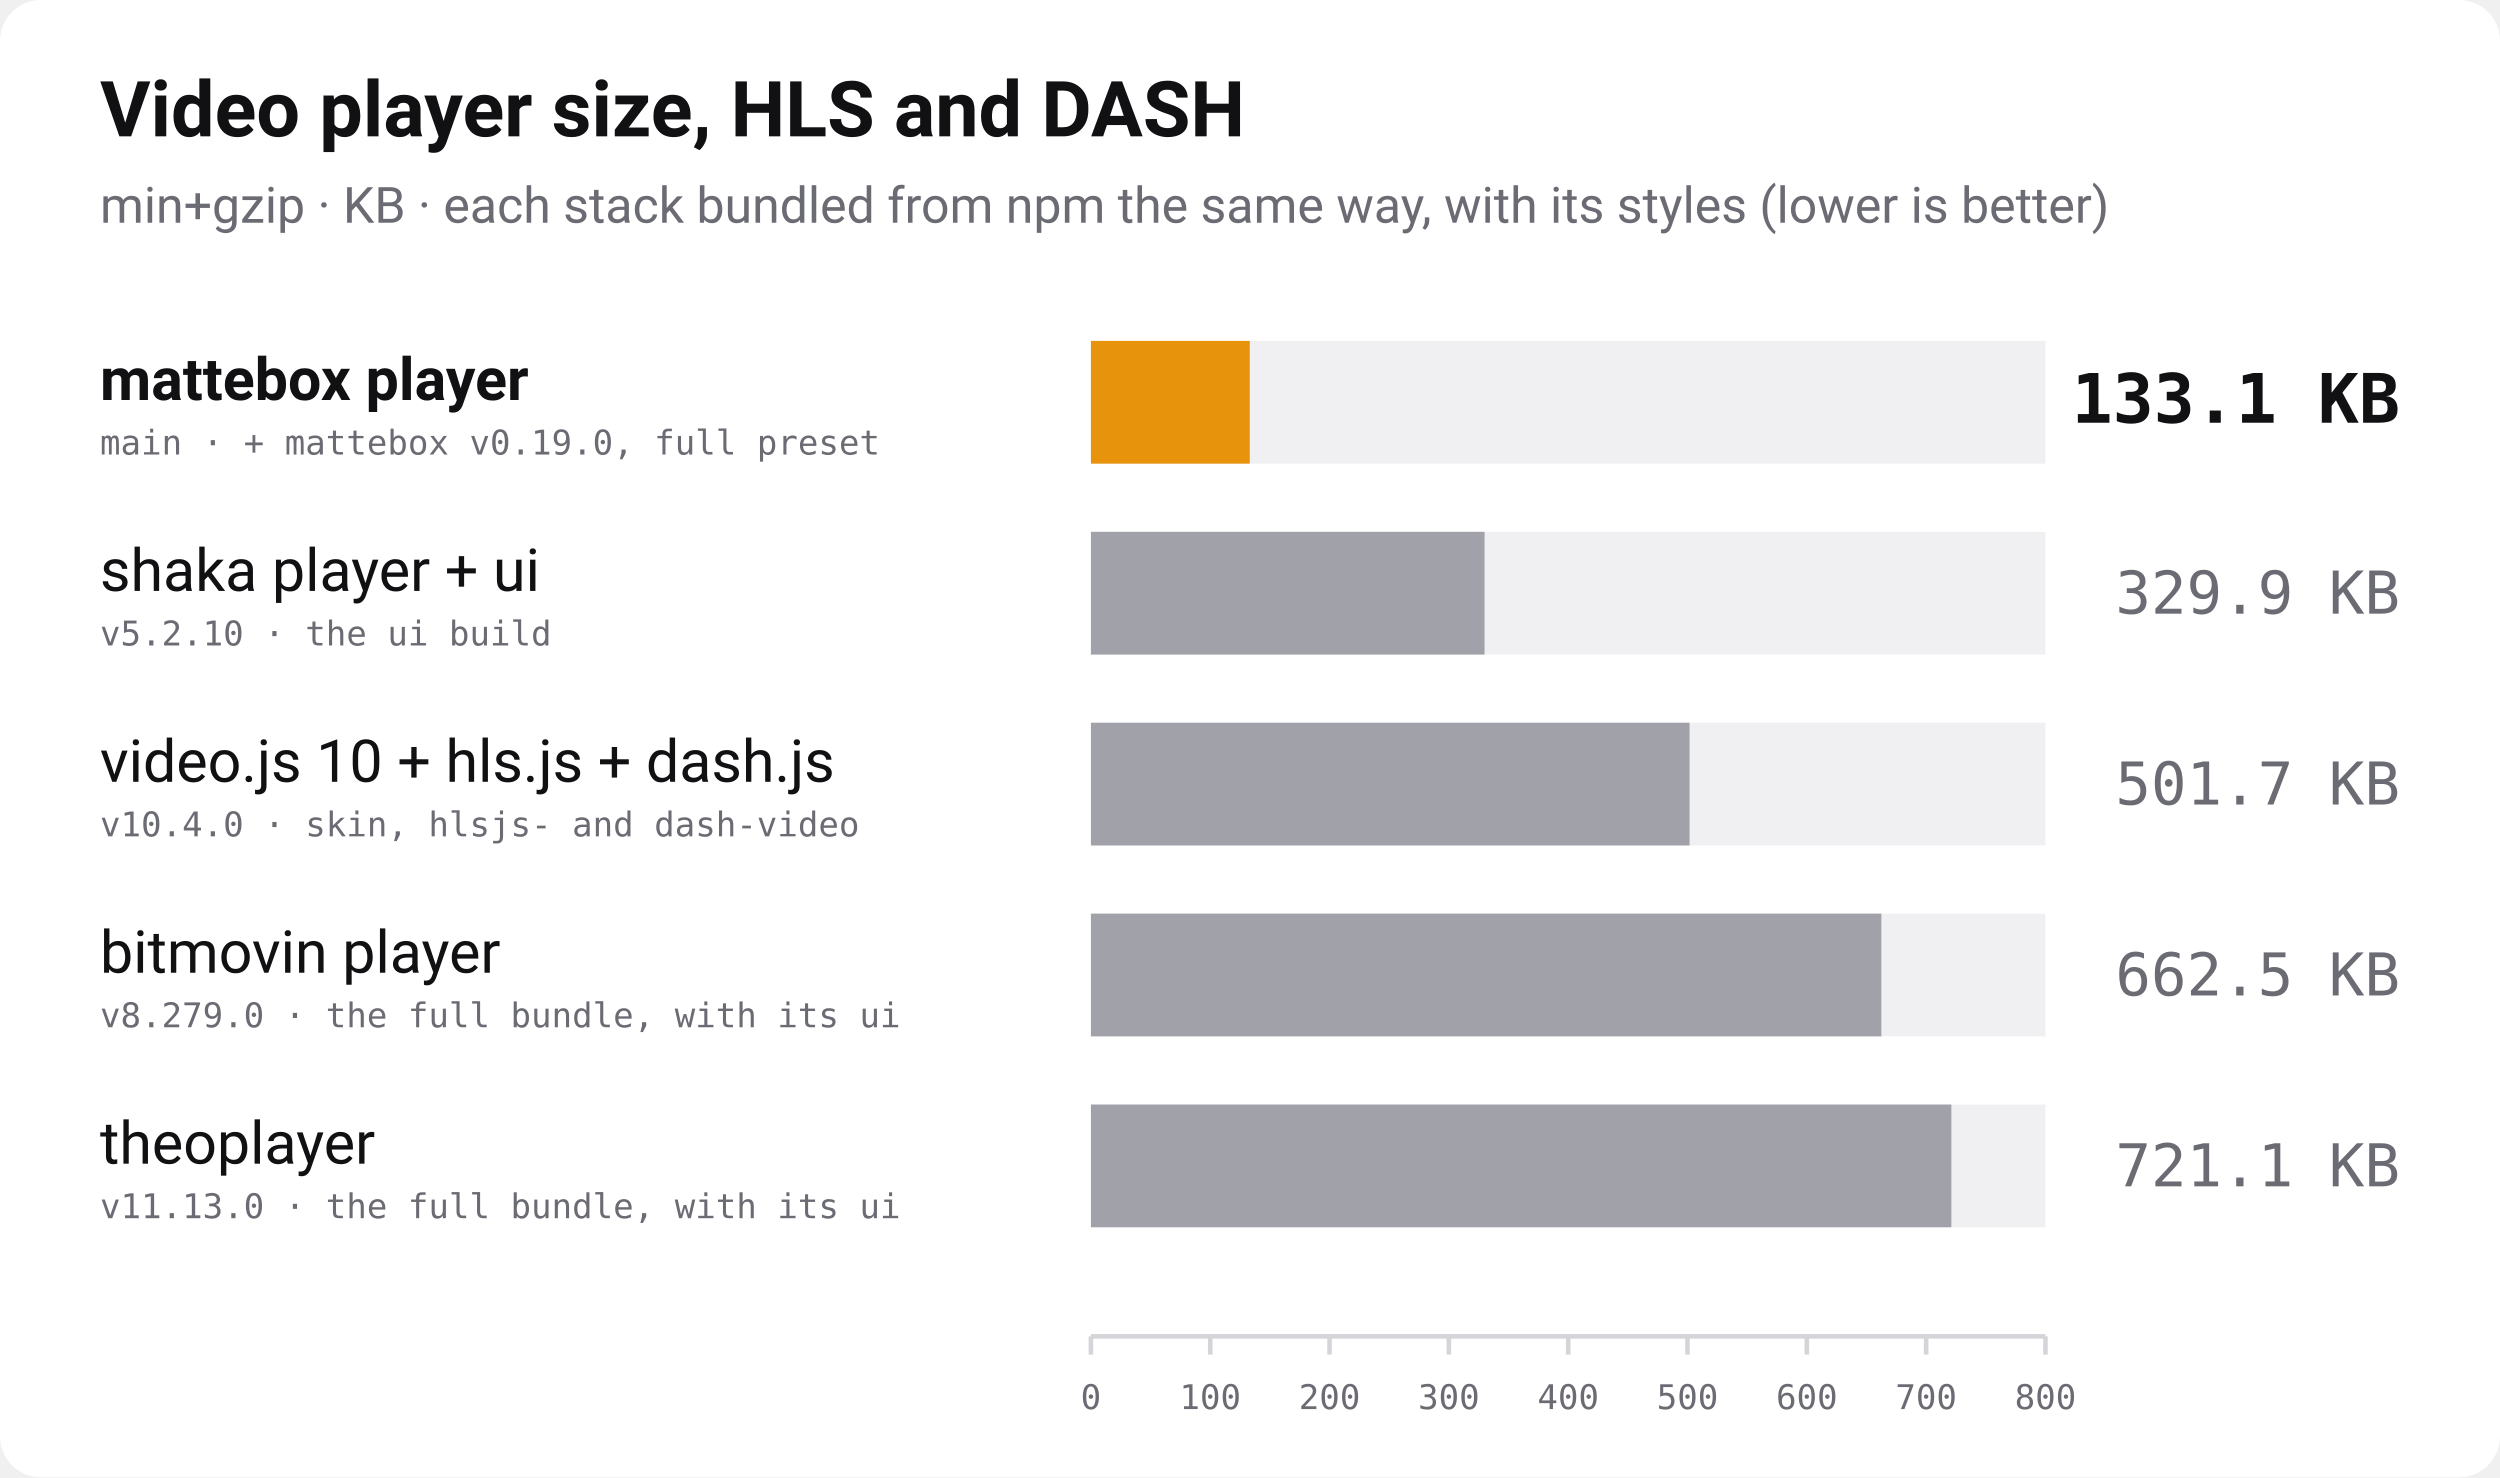
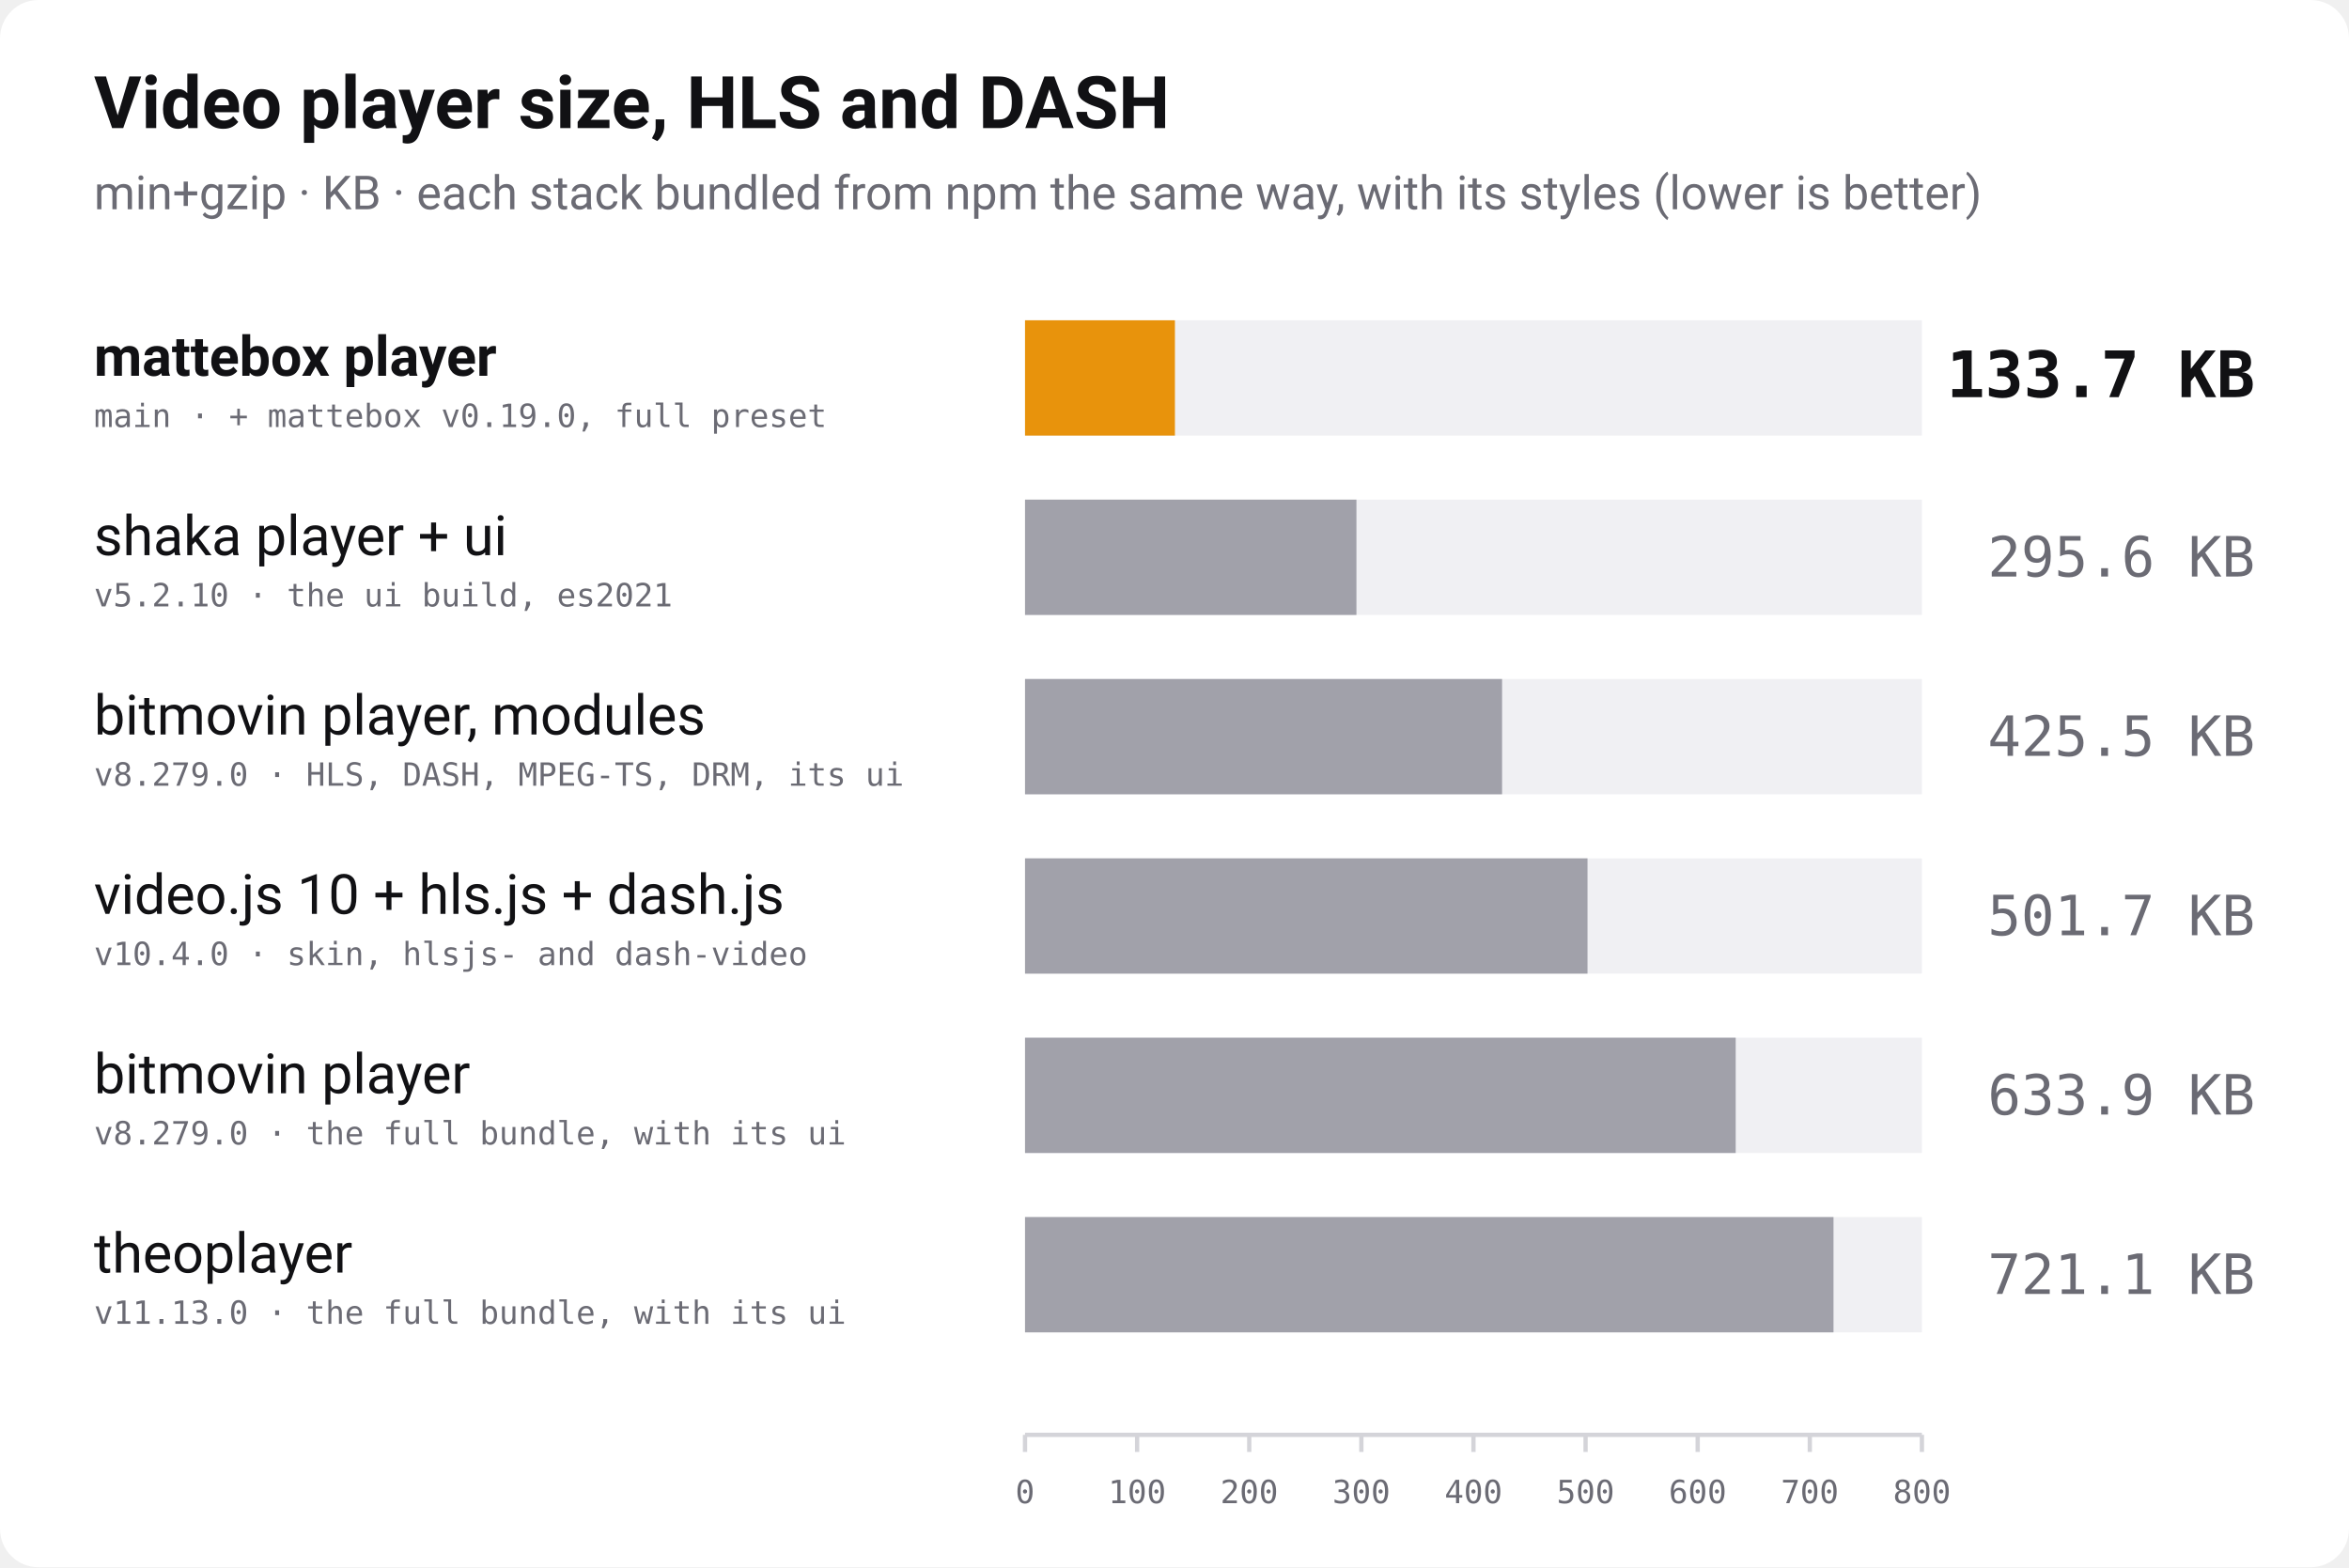
- <svg xmlns="http://www.w3.org/2000/svg" width="1100" height="650" viewBox="0 0 1100 650" role="img" aria-label="Bundle size of video players with HLS and DASH playback, min+gzip, lower is better">
-   <rect width="1100" height="650" rx="18" fill="#ffffff" />
+ <svg xmlns="http://www.w3.org/2000/svg" width="1100" height="734" viewBox="0 0 1100 734" role="img" aria-label="Bundle size of video players with HLS and DASH playback, min+gzip, lower is better">
+   <rect width="1100" height="734" rx="18" fill="#ffffff" />
  <text x="44" y="60" font-family="-apple-system, 'Segoe UI', Roboto, Helvetica, Arial, sans-serif" font-size="34" font-weight="700" fill="#111114">Video player size, HLS and DASH</text>
  <text x="44" y="98" font-family="-apple-system, 'Segoe UI', Roboto, Helvetica, Arial, sans-serif" font-size="22" fill="#6b6b74">min+gzip · KB · each stack bundled from npm the same way, with its styles (lower is better)</text>
  <text x="44" y="176" font-family="-apple-system, 'Segoe UI', Roboto, Helvetica, Arial, sans-serif" font-size="26" font-weight="700" fill="#111114">mattebox player</text>
  <text x="44" y="200" font-family="ui-monospace, 'SF Mono', Menlo, Consolas, monospace" font-size="15" fill="#6b6b74">main · + mattebox v0.19.0, full preset</text>
  <rect x="480" y="150" width="420" height="54" fill="#f0f0f3" />
-   <rect x="480" y="150" width="69.9" height="54" fill="#e8930c" />
-   <text x="1056" y="186" text-anchor="end" font-family="ui-monospace, 'SF Mono', Menlo, Consolas, monospace" font-size="30" font-weight="700" fill="#111114">133.1 KB</text>
+   <rect x="480" y="150" width="70.2" height="54" fill="#e8930c" />
+   <text x="1056" y="186" text-anchor="end" font-family="ui-monospace, 'SF Mono', Menlo, Consolas, monospace" font-size="30" font-weight="700" fill="#111114">133.7 KB</text>
  <text x="44" y="260" font-family="-apple-system, 'Segoe UI', Roboto, Helvetica, Arial, sans-serif" font-size="26" font-weight="400" fill="#111114">shaka player + ui</text>
-   <text x="44" y="284" font-family="ui-monospace, 'SF Mono', Menlo, Consolas, monospace" font-size="15" fill="#6b6b74">v5.2.10 · the ui build</text>
+   <text x="44" y="284" font-family="ui-monospace, 'SF Mono', Menlo, Consolas, monospace" font-size="15" fill="#6b6b74">v5.2.10 · the ui build, es2021</text>
  <rect x="480" y="234" width="420" height="54" fill="#f0f0f3" />
-   <rect x="480" y="234" width="173.2" height="54" fill="#a1a1aa" />
-   <text x="1056" y="270" text-anchor="end" font-family="ui-monospace, 'SF Mono', Menlo, Consolas, monospace" font-size="26" font-weight="400" fill="#6b6b74">329.9 KB</text>
-   <text x="44" y="344" font-family="-apple-system, 'Segoe UI', Roboto, Helvetica, Arial, sans-serif" font-size="26" font-weight="400" fill="#111114">video.js 10 + hls.js + dash.js</text>
-   <text x="44" y="368" font-family="ui-monospace, 'SF Mono', Menlo, Consolas, monospace" font-size="15" fill="#6b6b74">v10.4.0 · skin, hlsjs- and dash-video</text>
+   <rect x="480" y="234" width="155.2" height="54" fill="#a1a1aa" />
+   <text x="1056" y="270" text-anchor="end" font-family="ui-monospace, 'SF Mono', Menlo, Consolas, monospace" font-size="26" font-weight="400" fill="#6b6b74">295.6 KB</text>
+   <text x="44" y="344" font-family="-apple-system, 'Segoe UI', Roboto, Helvetica, Arial, sans-serif" font-size="26" font-weight="400" fill="#111114">bitmovin player, modules</text>
+   <text x="44" y="368" font-family="ui-monospace, 'SF Mono', Menlo, Consolas, monospace" font-size="15" fill="#6b6b74">v8.279.0 · HLS, DASH, MPEG-TS, DRM, its ui</text>
  <rect x="480" y="318" width="420" height="54" fill="#f0f0f3" />
-   <rect x="480" y="318" width="263.4" height="54" fill="#a1a1aa" />
-   <text x="1056" y="354" text-anchor="end" font-family="ui-monospace, 'SF Mono', Menlo, Consolas, monospace" font-size="26" font-weight="400" fill="#6b6b74">501.7 KB</text>
-   <text x="44" y="428" font-family="-apple-system, 'Segoe UI', Roboto, Helvetica, Arial, sans-serif" font-size="26" font-weight="400" fill="#111114">bitmovin player</text>
-   <text x="44" y="452" font-family="ui-monospace, 'SF Mono', Menlo, Consolas, monospace" font-size="15" fill="#6b6b74">v8.279.0 · the full bundle, with its ui</text>
+   <rect x="480" y="318" width="223.4" height="54" fill="#a1a1aa" />
+   <text x="1056" y="354" text-anchor="end" font-family="ui-monospace, 'SF Mono', Menlo, Consolas, monospace" font-size="26" font-weight="400" fill="#6b6b74">425.5 KB</text>
+   <text x="44" y="428" font-family="-apple-system, 'Segoe UI', Roboto, Helvetica, Arial, sans-serif" font-size="26" font-weight="400" fill="#111114">video.js 10 + hls.js + dash.js</text>
+   <text x="44" y="452" font-family="ui-monospace, 'SF Mono', Menlo, Consolas, monospace" font-size="15" fill="#6b6b74">v10.4.0 · skin, hlsjs- and dash-video</text>
  <rect x="480" y="402" width="420" height="54" fill="#f0f0f3" />
-   <rect x="480" y="402" width="347.8" height="54" fill="#a1a1aa" />
-   <text x="1056" y="438" text-anchor="end" font-family="ui-monospace, 'SF Mono', Menlo, Consolas, monospace" font-size="26" font-weight="400" fill="#6b6b74">662.5 KB</text>
-   <text x="44" y="512" font-family="-apple-system, 'Segoe UI', Roboto, Helvetica, Arial, sans-serif" font-size="26" font-weight="400" fill="#111114">theoplayer</text>
-   <text x="44" y="536" font-family="ui-monospace, 'SF Mono', Menlo, Consolas, monospace" font-size="15" fill="#6b6b74">v11.13.0 · the full bundle, with its ui</text>
+   <rect x="480" y="402" width="263.4" height="54" fill="#a1a1aa" />
+   <text x="1056" y="438" text-anchor="end" font-family="ui-monospace, 'SF Mono', Menlo, Consolas, monospace" font-size="26" font-weight="400" fill="#6b6b74">501.7 KB</text>
+   <text x="44" y="512" font-family="-apple-system, 'Segoe UI', Roboto, Helvetica, Arial, sans-serif" font-size="26" font-weight="400" fill="#111114">bitmovin player</text>
+   <text x="44" y="536" font-family="ui-monospace, 'SF Mono', Menlo, Consolas, monospace" font-size="15" fill="#6b6b74">v8.279.0 · the full bundle, with its ui</text>
  <rect x="480" y="486" width="420" height="54" fill="#f0f0f3" />
-   <rect x="480" y="486" width="378.6" height="54" fill="#a1a1aa" />
-   <text x="1056" y="522" text-anchor="end" font-family="ui-monospace, 'SF Mono', Menlo, Consolas, monospace" font-size="26" font-weight="400" fill="#6b6b74">721.1 KB</text>
-   <line x1="480" y1="588" x2="900" y2="588" stroke="#d4d4d9" stroke-width="2" />
-   <line x1="480.0" y1="588" x2="480.0" y2="596" stroke="#d4d4d9" stroke-width="2" />
-   <text x="480.0" y="620" text-anchor="middle" font-family="ui-monospace, 'SF Mono', Menlo, Consolas, monospace" font-size="15" fill="#6b6b74">0</text>
-   <line x1="532.5" y1="588" x2="532.5" y2="596" stroke="#d4d4d9" stroke-width="2" />
-   <text x="532.5" y="620" text-anchor="middle" font-family="ui-monospace, 'SF Mono', Menlo, Consolas, monospace" font-size="15" fill="#6b6b74">100</text>
-   <line x1="585.0" y1="588" x2="585.0" y2="596" stroke="#d4d4d9" stroke-width="2" />
-   <text x="585.0" y="620" text-anchor="middle" font-family="ui-monospace, 'SF Mono', Menlo, Consolas, monospace" font-size="15" fill="#6b6b74">200</text>
-   <line x1="637.5" y1="588" x2="637.5" y2="596" stroke="#d4d4d9" stroke-width="2" />
-   <text x="637.5" y="620" text-anchor="middle" font-family="ui-monospace, 'SF Mono', Menlo, Consolas, monospace" font-size="15" fill="#6b6b74">300</text>
-   <line x1="690.0" y1="588" x2="690.0" y2="596" stroke="#d4d4d9" stroke-width="2" />
-   <text x="690.0" y="620" text-anchor="middle" font-family="ui-monospace, 'SF Mono', Menlo, Consolas, monospace" font-size="15" fill="#6b6b74">400</text>
-   <line x1="742.5" y1="588" x2="742.5" y2="596" stroke="#d4d4d9" stroke-width="2" />
-   <text x="742.5" y="620" text-anchor="middle" font-family="ui-monospace, 'SF Mono', Menlo, Consolas, monospace" font-size="15" fill="#6b6b74">500</text>
-   <line x1="795.0" y1="588" x2="795.0" y2="596" stroke="#d4d4d9" stroke-width="2" />
-   <text x="795.0" y="620" text-anchor="middle" font-family="ui-monospace, 'SF Mono', Menlo, Consolas, monospace" font-size="15" fill="#6b6b74">600</text>
-   <line x1="847.5" y1="588" x2="847.5" y2="596" stroke="#d4d4d9" stroke-width="2" />
-   <text x="847.5" y="620" text-anchor="middle" font-family="ui-monospace, 'SF Mono', Menlo, Consolas, monospace" font-size="15" fill="#6b6b74">700</text>
-   <line x1="900.0" y1="588" x2="900.0" y2="596" stroke="#d4d4d9" stroke-width="2" />
-   <text x="900.0" y="620" text-anchor="middle" font-family="ui-monospace, 'SF Mono', Menlo, Consolas, monospace" font-size="15" fill="#6b6b74">800</text>
+   <rect x="480" y="486" width="332.8" height="54" fill="#a1a1aa" />
+   <text x="1056" y="522" text-anchor="end" font-family="ui-monospace, 'SF Mono', Menlo, Consolas, monospace" font-size="26" font-weight="400" fill="#6b6b74">633.9 KB</text>
+   <text x="44" y="596" font-family="-apple-system, 'Segoe UI', Roboto, Helvetica, Arial, sans-serif" font-size="26" font-weight="400" fill="#111114">theoplayer</text>
+   <text x="44" y="620" font-family="ui-monospace, 'SF Mono', Menlo, Consolas, monospace" font-size="15" fill="#6b6b74">v11.13.0 · the full bundle, with its ui</text>
+   <rect x="480" y="570" width="420" height="54" fill="#f0f0f3" />
+   <rect x="480" y="570" width="378.6" height="54" fill="#a1a1aa" />
+   <text x="1056" y="606" text-anchor="end" font-family="ui-monospace, 'SF Mono', Menlo, Consolas, monospace" font-size="26" font-weight="400" fill="#6b6b74">721.1 KB</text>
+   <line x1="480" y1="672" x2="900" y2="672" stroke="#d4d4d9" stroke-width="2" />
+   <line x1="480.0" y1="672" x2="480.0" y2="680" stroke="#d4d4d9" stroke-width="2" />
+   <text x="480.0" y="704" text-anchor="middle" font-family="ui-monospace, 'SF Mono', Menlo, Consolas, monospace" font-size="15" fill="#6b6b74">0</text>
+   <line x1="532.5" y1="672" x2="532.5" y2="680" stroke="#d4d4d9" stroke-width="2" />
+   <text x="532.5" y="704" text-anchor="middle" font-family="ui-monospace, 'SF Mono', Menlo, Consolas, monospace" font-size="15" fill="#6b6b74">100</text>
+   <line x1="585.0" y1="672" x2="585.0" y2="680" stroke="#d4d4d9" stroke-width="2" />
+   <text x="585.0" y="704" text-anchor="middle" font-family="ui-monospace, 'SF Mono', Menlo, Consolas, monospace" font-size="15" fill="#6b6b74">200</text>
+   <line x1="637.5" y1="672" x2="637.5" y2="680" stroke="#d4d4d9" stroke-width="2" />
+   <text x="637.5" y="704" text-anchor="middle" font-family="ui-monospace, 'SF Mono', Menlo, Consolas, monospace" font-size="15" fill="#6b6b74">300</text>
+   <line x1="690.0" y1="672" x2="690.0" y2="680" stroke="#d4d4d9" stroke-width="2" />
+   <text x="690.0" y="704" text-anchor="middle" font-family="ui-monospace, 'SF Mono', Menlo, Consolas, monospace" font-size="15" fill="#6b6b74">400</text>
+   <line x1="742.5" y1="672" x2="742.5" y2="680" stroke="#d4d4d9" stroke-width="2" />
+   <text x="742.5" y="704" text-anchor="middle" font-family="ui-monospace, 'SF Mono', Menlo, Consolas, monospace" font-size="15" fill="#6b6b74">500</text>
+   <line x1="795.0" y1="672" x2="795.0" y2="680" stroke="#d4d4d9" stroke-width="2" />
+   <text x="795.0" y="704" text-anchor="middle" font-family="ui-monospace, 'SF Mono', Menlo, Consolas, monospace" font-size="15" fill="#6b6b74">600</text>
+   <line x1="847.5" y1="672" x2="847.5" y2="680" stroke="#d4d4d9" stroke-width="2" />
+   <text x="847.5" y="704" text-anchor="middle" font-family="ui-monospace, 'SF Mono', Menlo, Consolas, monospace" font-size="15" fill="#6b6b74">700</text>
+   <line x1="900.0" y1="672" x2="900.0" y2="680" stroke="#d4d4d9" stroke-width="2" />
+   <text x="900.0" y="704" text-anchor="middle" font-family="ui-monospace, 'SF Mono', Menlo, Consolas, monospace" font-size="15" fill="#6b6b74">800</text>
</svg>
